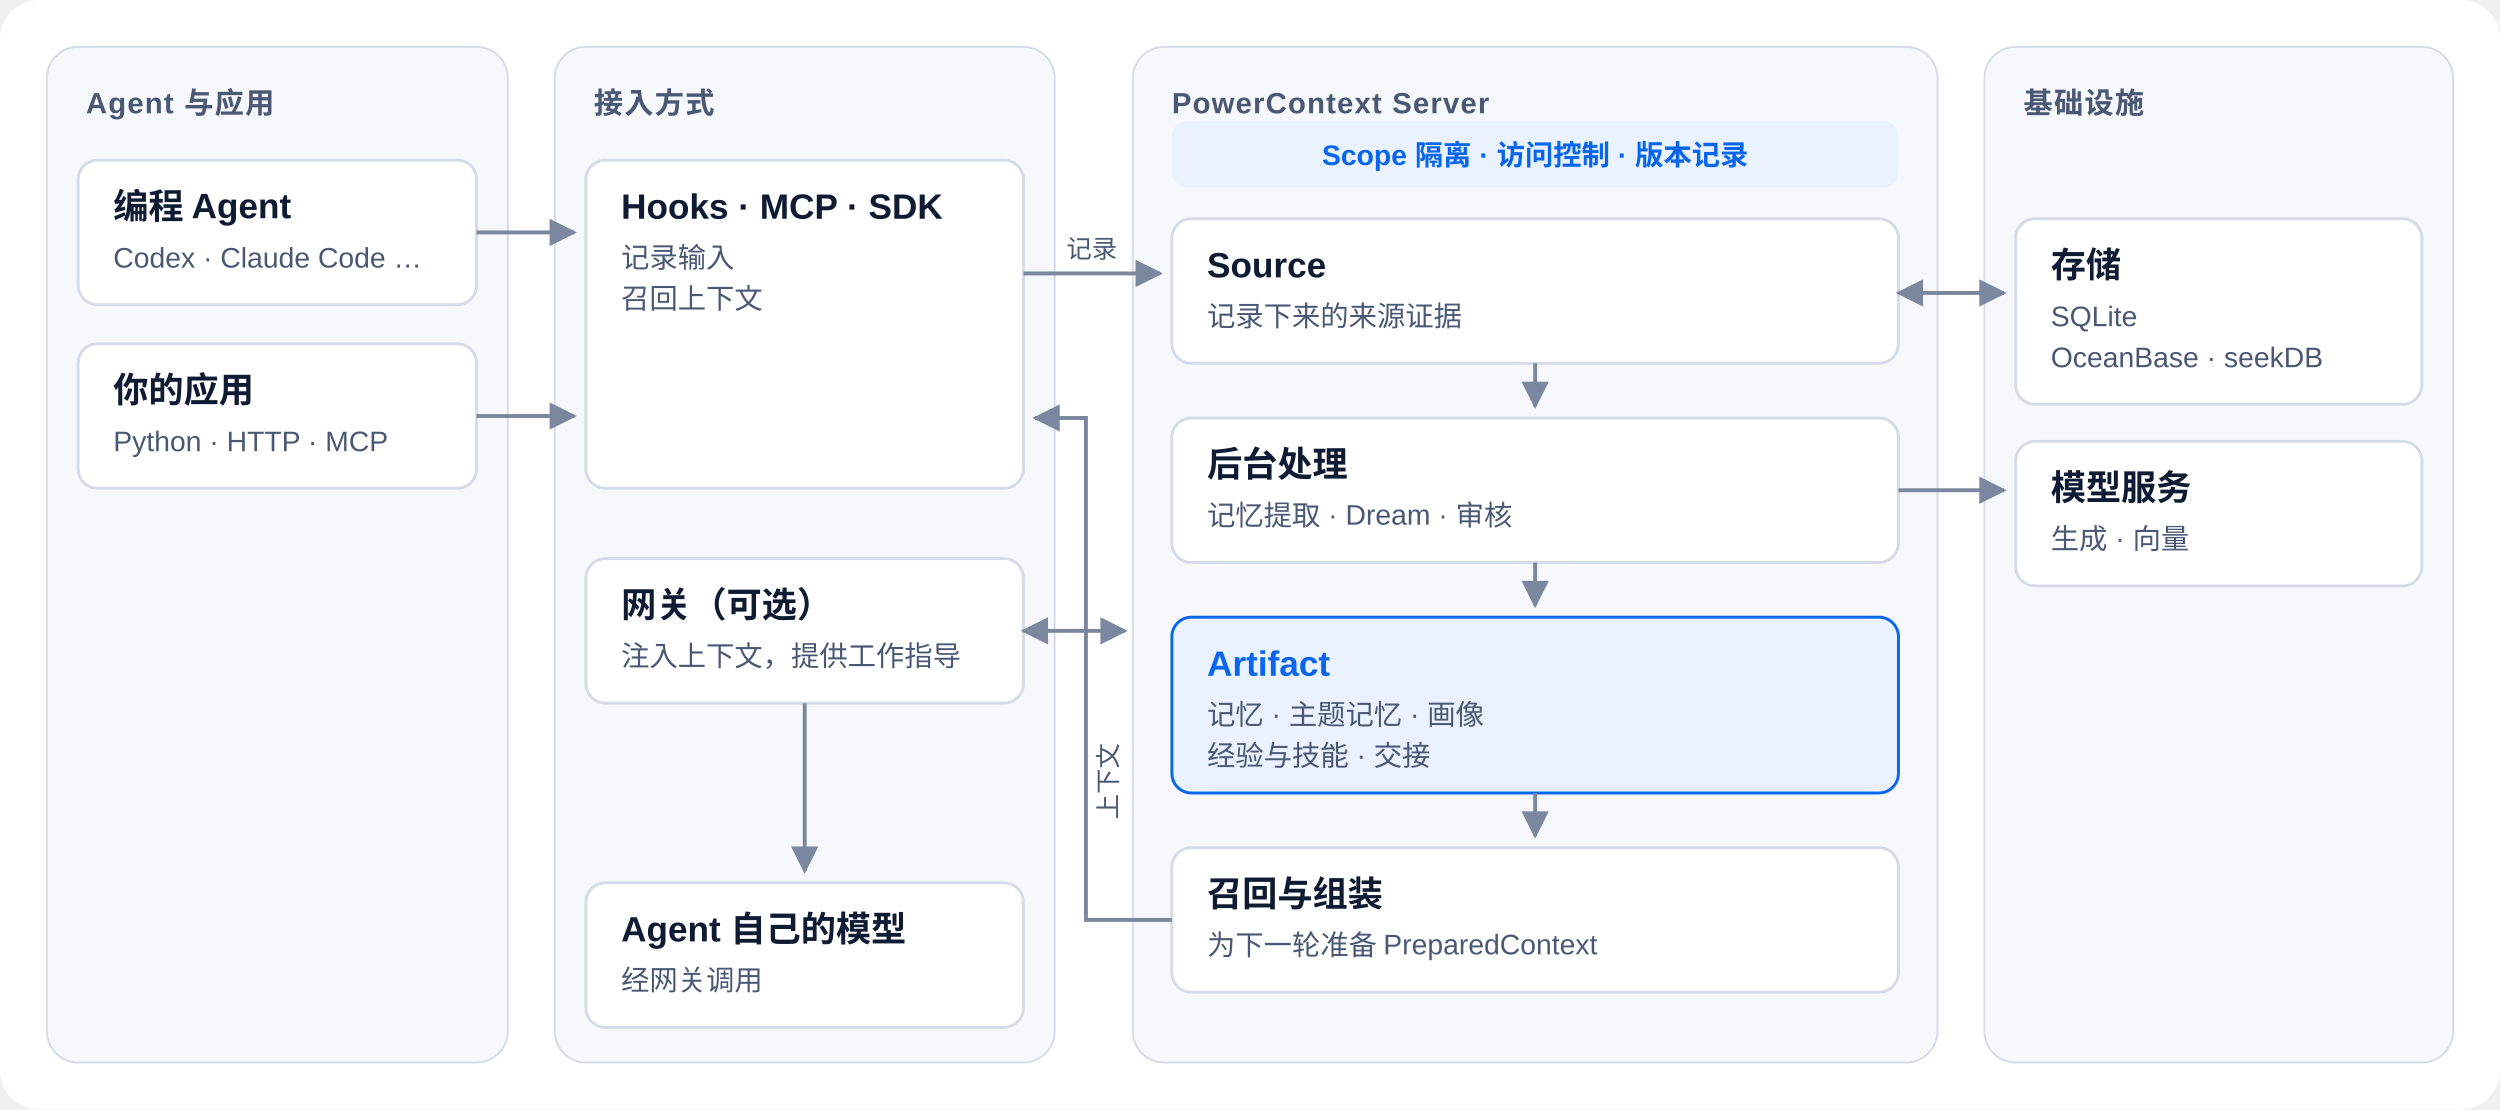
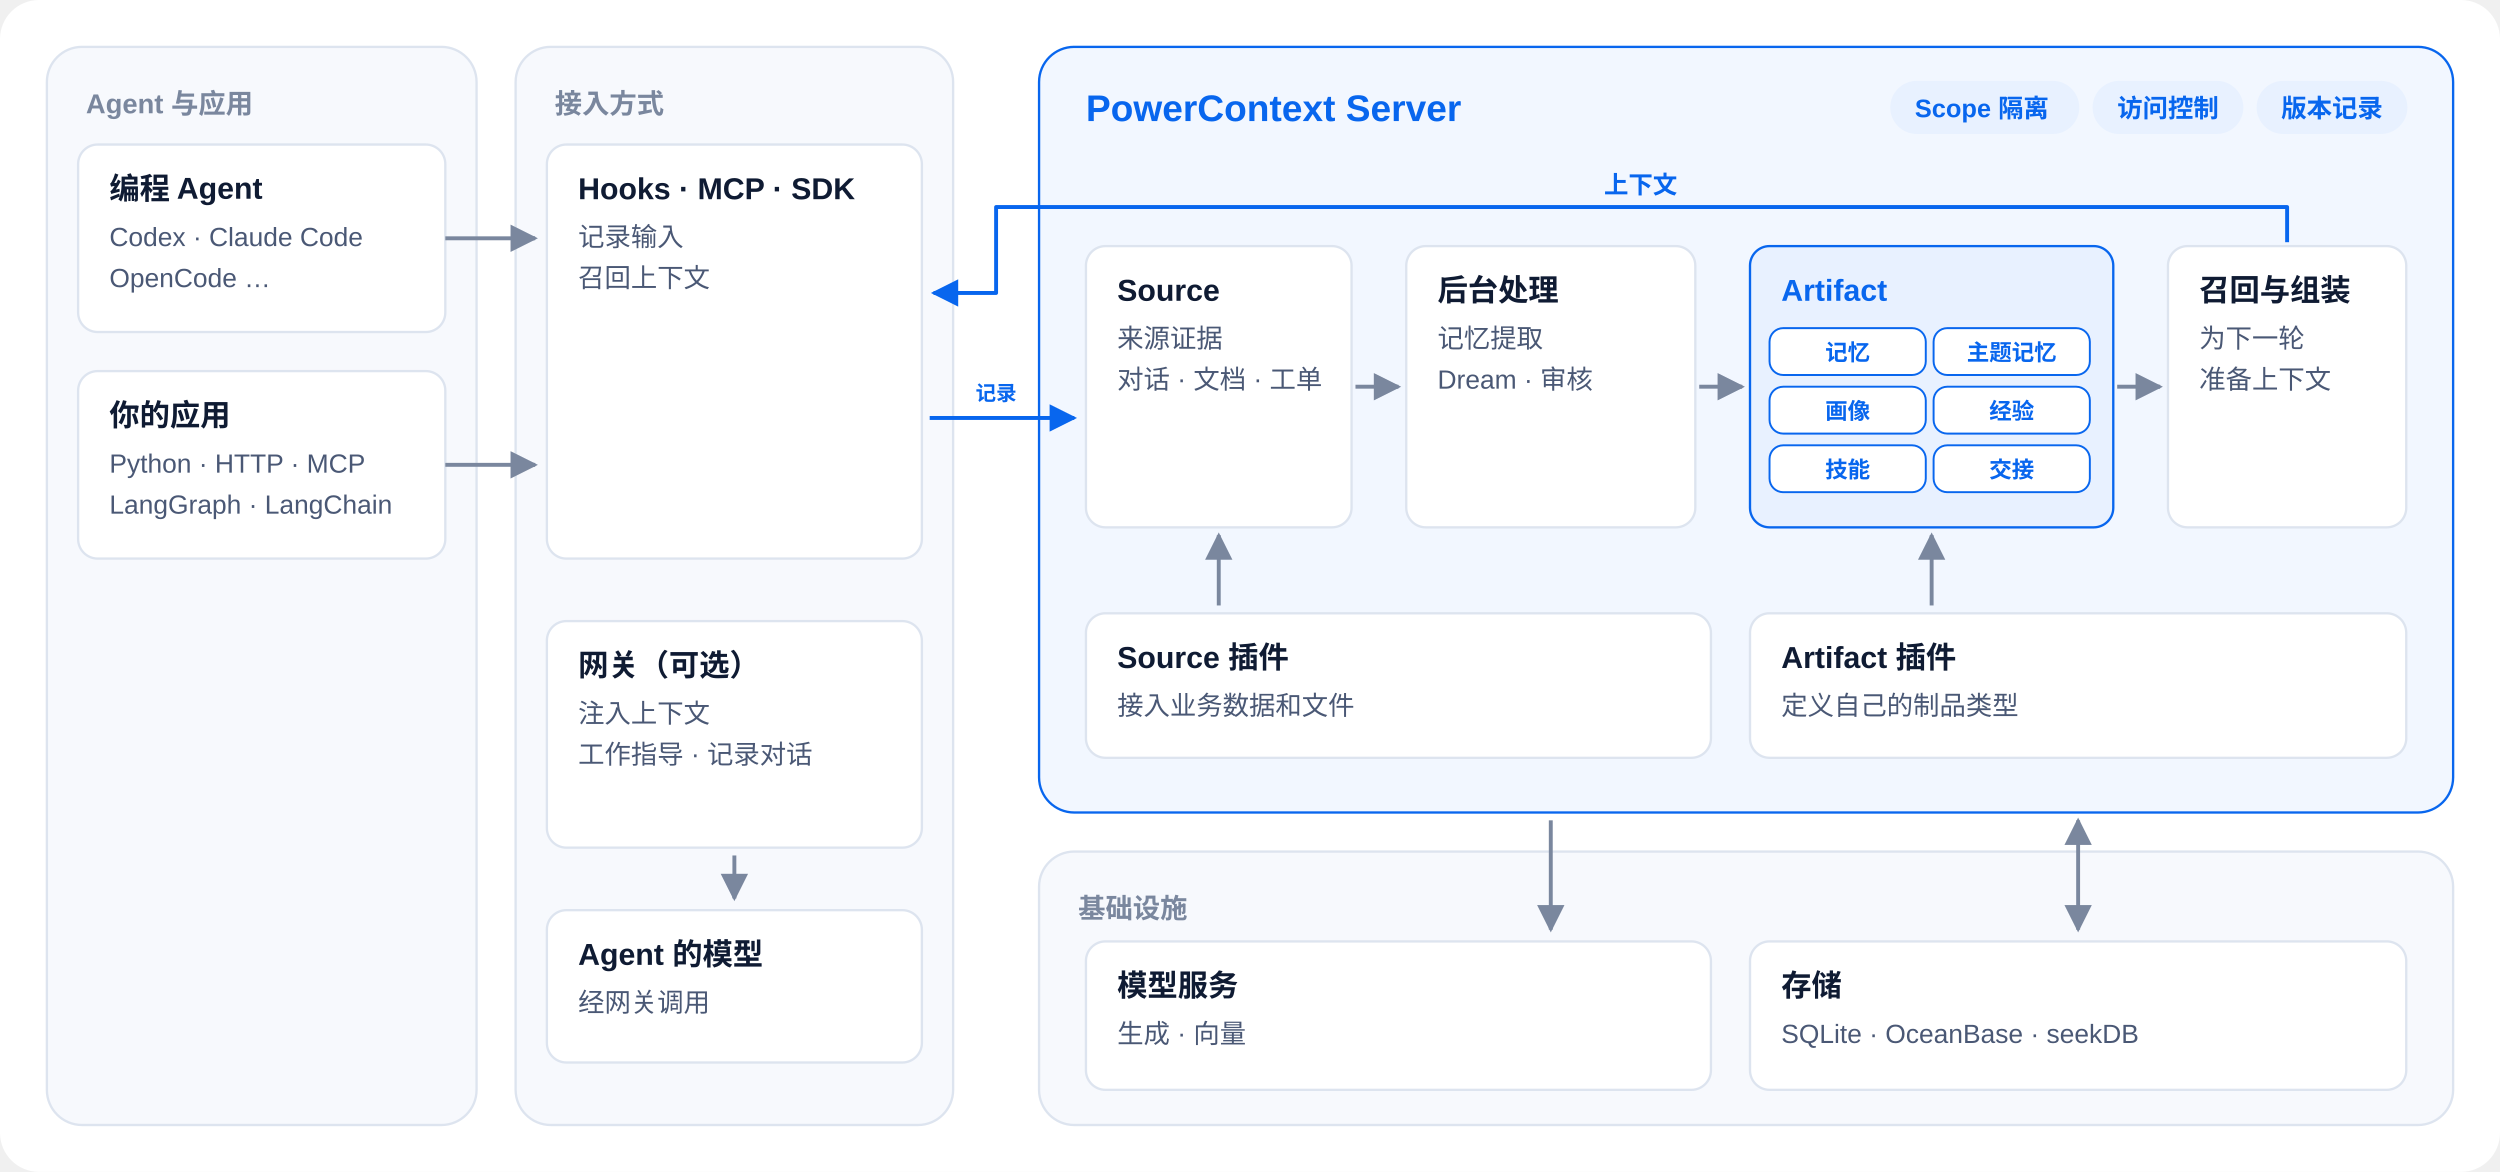
- <svg xmlns="http://www.w3.org/2000/svg" width="1280" height="568" viewBox="0 0 1280 568" role="img" aria-labelledby="title">
+ <svg xmlns="http://www.w3.org/2000/svg" width="1280" height="600" viewBox="0 0 1280 600" role="img" aria-labelledby="title">
  <defs>
-     <marker id="head" viewBox="0 0 10 10" refX="9" refY="5" markerWidth="7" markerHeight="7" orient="auto-start-reverse">
+     <marker id="head-muted" viewBox="0 0 10 10" refX="9" refY="5" markerWidth="7" markerHeight="7" orient="auto-start-reverse">
      <path d="M0 0L10 5L0 10Z" fill="#7a879e" />
    </marker>
+     <marker id="head-accent" viewBox="0 0 10 10" refX="9" refY="5" markerWidth="7" markerHeight="7" orient="auto-start-reverse">
+       <path d="M0 0L10 5L0 10Z" fill="#0866ee" />
+     </marker>
  </defs>
-   <rect width="1280" height="568" rx="20" fill="#ffffff" />
+   <rect width="1280" height="600" rx="20" fill="#ffffff" />
  <g font-family="-apple-system,BlinkMacSystemFont,'Segoe UI','PingFang SC','Hiragino Sans','Microsoft YaHei',Arial,sans-serif">
-     <rect x="24" y="24" width="236" height="520" rx="16" fill="#f6f8fc" stroke="#d5dce8" />
-     <text x="44" y="58" font-size="15" font-weight="700" letter-spacing=".04em" fill="#4a5875">Agent 与应用</text>
-     <rect x="40" y="82" width="204" height="74" rx="10" fill="#ffffff" stroke="#d5dce8" stroke-width="1.5" />
-     <text x="58" y="112" font-size="18" font-weight="700" fill="#0f1b33">编程 Agent</text>
-     <text x="58" y="137" font-size="14.5" fill="#4a5875">Codex · Claude Code …</text>
-     <rect x="40" y="176" width="204" height="74" rx="10" fill="#ffffff" stroke="#d5dce8" stroke-width="1.5" />
-     <text x="58" y="206" font-size="18" font-weight="700" fill="#0f1b33">你的应用</text>
-     <text x="58" y="231" font-size="14.5" fill="#4a5875">Python · HTTP · MCP</text>
-     <rect x="284" y="24" width="256" height="520" rx="16" fill="#f6f8fc" stroke="#d5dce8" />
-     <text x="304" y="58" font-size="15" font-weight="700" letter-spacing=".04em" fill="#4a5875">接入方式</text>
-     <path d="M244 119L294 119" stroke="#7a879e" stroke-width="2" fill="none" marker-end="url(#head)" />
-     <path d="M244 213L294 213" stroke="#7a879e" stroke-width="2" fill="none" marker-end="url(#head)" />
-     <rect x="300" y="82" width="224" height="168" rx="10" fill="#ffffff" stroke="#d5dce8" stroke-width="1.5" />
-     <text x="318" y="112" font-size="18" font-weight="700" fill="#0f1b33">Hooks · MCP · SDK</text>
-     <text x="318" y="137" font-size="14.5" fill="#4a5875">记录输入</text>
-     <text x="318" y="158" font-size="14.5" fill="#4a5875">召回上下文</text>
-     <rect x="300" y="286" width="224" height="74" rx="10" fill="#ffffff" stroke="#d5dce8" stroke-width="1.5" />
-     <text x="318" y="316" font-size="18" font-weight="700" fill="#0f1b33">网关（可选）</text>
-     <text x="318" y="341" font-size="14.5" fill="#4a5875">注入上下文，提供工作指导</text>
-     <rect x="300" y="452" width="224" height="74" rx="10" fill="#ffffff" stroke="#d5dce8" stroke-width="1.5" />
-     <text x="318" y="482" font-size="18" font-weight="700" fill="#0f1b33">Agent 自己的模型</text>
-     <text x="318" y="507" font-size="14.5" fill="#4a5875">经网关调用</text>
-     <path d="M412 360L412 446" stroke="#7a879e" stroke-width="2" fill="none" marker-end="url(#head)" />
-     <rect x="580" y="24" width="412" height="520" rx="16" fill="#f6f8fc" stroke="#d5dce8" />
-     <text x="600" y="58" font-size="15" font-weight="700" letter-spacing=".04em" fill="#4a5875">PowerContext Server</text>
-     <rect x="600" y="62" width="372" height="34" rx="8" fill="#eaf2ff" />
-     <text x="786" y="84.5" text-anchor="middle" font-size="14.5" font-weight="600" fill="#0866ee">Scope 隔离 · 访问控制 · 版本记录</text>
-     <rect x="600" y="112" width="372" height="74" rx="10" fill="#ffffff" stroke="#d5dce8" stroke-width="1.5" />
-     <text x="618" y="142" font-size="18" font-weight="700" fill="#0f1b33">Source</text>
-     <text x="618" y="167" font-size="14.5" fill="#4a5875">记录下来的来源证据</text>
-     <rect x="600" y="214" width="372" height="74" rx="10" fill="#ffffff" stroke="#d5dce8" stroke-width="1.5" />
-     <text x="618" y="244" font-size="18" font-weight="700" fill="#0f1b33">后台处理</text>
-     <text x="618" y="269" font-size="14.5" fill="#4a5875">记忆提取 · Dream · 审核</text>
-     <rect x="600" y="316" width="372" height="90" rx="10" fill="#eaf2ff" stroke="#0866ee" stroke-width="1.5" />
-     <text x="618" y="346" font-size="18" font-weight="700" fill="#0866ee">Artifact</text>
-     <text x="618" y="371" font-size="14.5" fill="#4a5875">记忆 · 主题记忆 · 画像</text>
-     <text x="618" y="392" font-size="14.5" fill="#4a5875">经验与技能 · 交接</text>
-     <rect x="600" y="434" width="372" height="74" rx="10" fill="#ffffff" stroke="#d5dce8" stroke-width="1.5" />
-     <text x="618" y="464" font-size="18" font-weight="700" fill="#0f1b33">召回与组装</text>
-     <text x="618" y="489" font-size="14.5" fill="#4a5875">为下一轮准备 PreparedContext</text>
-     <path d="M786 186L786 208" stroke="#7a879e" stroke-width="2" fill="none" marker-end="url(#head)" />
-     <path d="M786 288L786 310" stroke="#7a879e" stroke-width="2" fill="none" marker-end="url(#head)" />
-     <path d="M786 406L786 428" stroke="#7a879e" stroke-width="2" fill="none" marker-end="url(#head)" />
-     <path d="M524 140L594 140" stroke="#7a879e" stroke-width="2" fill="none" marker-end="url(#head)" />
-     <text x="559.0" y="132.0" text-anchor="middle" font-size="13" fill="#4a5875">记录</text>
-     <path d="M524 323L576 323" stroke="#7a879e" stroke-width="2" fill="none" marker-end="url(#head)" marker-start="url(#head)" />
-     <path d="M600 471H556V214H530" stroke="#7a879e" stroke-width="2" fill="none" marker-end="url(#head)" />
-     <text x="572" y="400" font-size="13" fill="#4a5875" transform="rotate(-90 572 400)" text-anchor="middle">上下文</text>
-     <rect x="1016" y="24" width="240" height="520" rx="16" fill="#f6f8fc" stroke="#d5dce8" />
-     <text x="1036" y="58" font-size="15" font-weight="700" letter-spacing=".04em" fill="#4a5875">基础设施</text>
-     <rect x="1032" y="112" width="208" height="95" rx="10" fill="#ffffff" stroke="#d5dce8" stroke-width="1.5" />
-     <text x="1050" y="142" font-size="18" font-weight="700" fill="#0f1b33">存储</text>
-     <text x="1050" y="167" font-size="14.5" fill="#4a5875">SQLite</text>
-     <text x="1050" y="188" font-size="14.5" fill="#4a5875">OceanBase · seekDB</text>
-     <rect x="1032" y="226" width="208" height="74" rx="10" fill="#ffffff" stroke="#d5dce8" stroke-width="1.5" />
-     <text x="1050" y="256" font-size="18" font-weight="700" fill="#0f1b33">模型服务</text>
-     <text x="1050" y="281" font-size="14.5" fill="#4a5875">生成 · 向量</text>
-     <path d="M972 150L1026 150" stroke="#7a879e" stroke-width="2" fill="none" marker-end="url(#head)" marker-start="url(#head)" />
-     <path d="M972 251L1026 251" stroke="#7a879e" stroke-width="2" fill="none" marker-end="url(#head)" />
+     <rect x="24" y="24" width="220" height="552" rx="18" fill="#f7f9fd" stroke="#dde4ef" stroke-width="1.2" />
+     <text x="44" y="58" font-size="14" font-weight="700" fill="#7a879e" text-anchor="start">Agent 与应用</text>
+     <rect x="40" y="74" width="188" height="96" rx="10" fill="#ffffff" stroke="#dde4ef" stroke-width="1.2" />
+     <text x="56" y="102" font-size="15.5" font-weight="700" fill="#0f1b33" text-anchor="start">编程 Agent</text>
+     <text x="56" y="126" font-size="13.5" font-weight="400" fill="#4a5875" text-anchor="start">Codex · Claude Code</text>
+     <text x="56" y="147" font-size="13.5" font-weight="400" fill="#4a5875" text-anchor="start">OpenCode …</text>
+     <rect x="40" y="190" width="188" height="96" rx="10" fill="#ffffff" stroke="#dde4ef" stroke-width="1.2" />
+     <text x="56" y="218" font-size="15.5" font-weight="700" fill="#0f1b33" text-anchor="start">你的应用</text>
+     <text x="56" y="242" font-size="13.5" font-weight="400" fill="#4a5875" text-anchor="start">Python · HTTP · MCP</text>
+     <text x="56" y="263" font-size="13.5" font-weight="400" fill="#4a5875" text-anchor="start">LangGraph · LangChain</text>
+     <rect x="264" y="24" width="224" height="552" rx="18" fill="#f7f9fd" stroke="#dde4ef" stroke-width="1.2" />
+     <text x="284" y="58" font-size="14" font-weight="700" fill="#7a879e" text-anchor="start">接入方式</text>
+     <path d="M228 122H274" stroke="#7a879e" stroke-width="2" fill="none" stroke-linejoin="round" marker-end="url(#head-muted)" />
+     <path d="M228 238H274" stroke="#7a879e" stroke-width="2" fill="none" stroke-linejoin="round" marker-end="url(#head-muted)" />
+     <rect x="280" y="74" width="192" height="212" rx="10" fill="#ffffff" stroke="#dde4ef" stroke-width="1.2" />
+     <text x="296" y="102" font-size="15.5" font-weight="700" fill="#0f1b33" text-anchor="start">Hooks · MCP · SDK</text>
+     <text x="296" y="126" font-size="13.5" font-weight="400" fill="#4a5875" text-anchor="start">记录输入</text>
+     <text x="296" y="147" font-size="13.5" font-weight="400" fill="#4a5875" text-anchor="start">召回上下文</text>
+     <rect x="280" y="318" width="192" height="116" rx="10" fill="#ffffff" stroke="#dde4ef" stroke-width="1.2" />
+     <text x="296" y="346" font-size="15.5" font-weight="700" fill="#0f1b33" text-anchor="start">网关（可选）</text>
+     <text x="296" y="370" font-size="13.5" font-weight="400" fill="#4a5875" text-anchor="start">注入上下文</text>
+     <text x="296" y="391" font-size="13.5" font-weight="400" fill="#4a5875" text-anchor="start">工作指导 · 记录对话</text>
+     <rect x="280" y="466" width="192" height="78" rx="10" fill="#ffffff" stroke="#dde4ef" stroke-width="1.2" />
+     <text x="296" y="494" font-size="15.5" font-weight="700" fill="#0f1b33" text-anchor="start">Agent 的模型</text>
+     <text x="296" y="518" font-size="13.5" font-weight="400" fill="#4a5875" text-anchor="start">经网关调用</text>
+     <path d="M376 438V460" stroke="#7a879e" stroke-width="2" fill="none" stroke-linejoin="round" marker-end="url(#head-muted)" />
+     <rect x="532" y="24" width="724" height="392" rx="18" fill="#f2f7ff" stroke="#0866ee" stroke-width="1.2" />
+     <text x="552" y="58" font-size="14" font-weight="700" fill="#7a879e" text-anchor="start" />
+     <text x="556" y="62" font-size="19" font-weight="800" fill="#0866ee" text-anchor="start">PowerContext Server</text>
+     <rect x="968.4" y="42" width="95.6" height="26" rx="13" fill="#e8f1ff" stroke="#e8f1ff" stroke-width="1.2" />
+     <text x="980.4" y="60" font-size="13" font-weight="600" fill="#0866ee" text-anchor="start">Scope 隔离</text>
+     <rect x="1072.0" y="42" width="76" height="26" rx="13" fill="#e8f1ff" stroke="#e8f1ff" stroke-width="1.2" />
+     <text x="1084.0" y="60" font-size="13" font-weight="600" fill="#0866ee" text-anchor="start">访问控制</text>
+     <rect x="1156.0" y="42" width="76" height="26" rx="13" fill="#e8f1ff" stroke="#e8f1ff" stroke-width="1.2" />
+     <text x="1168.0" y="60" font-size="13" font-weight="600" fill="#0866ee" text-anchor="start">版本记录</text>
+     <rect x="556" y="126" width="136" height="144" rx="10" fill="#ffffff" stroke="#dde4ef" stroke-width="1.2" />
+     <text x="572" y="154" font-size="15.5" font-weight="700" fill="#0f1b33" text-anchor="start">Source</text>
+     <text x="572" y="178" font-size="13.5" font-weight="400" fill="#4a5875" text-anchor="start">来源证据</text>
+     <text x="572" y="199" font-size="13.5" font-weight="400" fill="#4a5875" text-anchor="start">对话 · 文档 · 工单</text>
+     <rect x="720" y="126" width="148" height="144" rx="10" fill="#ffffff" stroke="#dde4ef" stroke-width="1.2" />
+     <text x="736" y="154" font-size="15.5" font-weight="700" fill="#0f1b33" text-anchor="start">后台处理</text>
+     <text x="736" y="178" font-size="13.5" font-weight="400" fill="#4a5875" text-anchor="start">记忆提取</text>
+     <text x="736" y="199" font-size="13.5" font-weight="400" fill="#4a5875" text-anchor="start">Dream · 审核</text>
+     <rect x="896" y="126" width="186" height="144" rx="10" fill="#e8f1ff" stroke="#0866ee" stroke-width="1.2" />
+     <text x="912" y="154" font-size="15.5" font-weight="700" fill="#0866ee" text-anchor="start">Artifact</text>
+     <rect x="906" y="168" width="80" height="24" rx="7" fill="#ffffff" stroke="#0866ee" stroke-width="1" />
+     <text x="946" y="184.5" font-size="11.5" font-weight="600" fill="#0866ee" text-anchor="middle">记忆</text>
+     <rect x="990" y="168" width="80" height="24" rx="7" fill="#ffffff" stroke="#0866ee" stroke-width="1" />
+     <text x="1030" y="184.5" font-size="11.5" font-weight="600" fill="#0866ee" text-anchor="middle">主题记忆</text>
+     <rect x="906" y="198" width="80" height="24" rx="7" fill="#ffffff" stroke="#0866ee" stroke-width="1" />
+     <text x="946" y="214.5" font-size="11.5" font-weight="600" fill="#0866ee" text-anchor="middle">画像</text>
+     <rect x="990" y="198" width="80" height="24" rx="7" fill="#ffffff" stroke="#0866ee" stroke-width="1" />
+     <text x="1030" y="214.5" font-size="11.5" font-weight="600" fill="#0866ee" text-anchor="middle">经验</text>
+     <rect x="906" y="228" width="80" height="24" rx="7" fill="#ffffff" stroke="#0866ee" stroke-width="1" />
+     <text x="946" y="244.5" font-size="11.5" font-weight="600" fill="#0866ee" text-anchor="middle">技能</text>
+     <rect x="990" y="228" width="80" height="24" rx="7" fill="#ffffff" stroke="#0866ee" stroke-width="1" />
+     <text x="1030" y="244.5" font-size="11.5" font-weight="600" fill="#0866ee" text-anchor="middle">交接</text>
+     <rect x="1110" y="126" width="122" height="144" rx="10" fill="#ffffff" stroke="#dde4ef" stroke-width="1.2" />
+     <text x="1126" y="154" font-size="15.5" font-weight="700" fill="#0f1b33" text-anchor="start">召回与组装</text>
+     <text x="1126" y="178" font-size="13.5" font-weight="400" fill="#4a5875" text-anchor="start">为下一轮</text>
+     <text x="1126" y="199" font-size="13.5" font-weight="400" fill="#4a5875" text-anchor="start">准备上下文</text>
+     <path d="M694 198H716" stroke="#7a879e" stroke-width="2" fill="none" stroke-linejoin="round" marker-end="url(#head-muted)" />
+     <path d="M870 198H892" stroke="#7a879e" stroke-width="2" fill="none" stroke-linejoin="round" marker-end="url(#head-muted)" />
+     <path d="M1084 198H1106" stroke="#7a879e" stroke-width="2" fill="none" stroke-linejoin="round" marker-end="url(#head-muted)" />
+     <rect x="556" y="314" width="320" height="74" rx="10" fill="#ffffff" stroke="#dde4ef" stroke-width="1.2" />
+     <text x="572" y="342" font-size="15.5" font-weight="700" fill="#0f1b33" text-anchor="start">Source 插件</text>
+     <text x="572" y="366" font-size="13.5" font-weight="400" fill="#4a5875" text-anchor="start">接入业务数据和文件</text>
+     <rect x="896" y="314" width="336" height="74" rx="10" fill="#ffffff" stroke="#dde4ef" stroke-width="1.2" />
+     <text x="912" y="342" font-size="15.5" font-weight="700" fill="#0f1b33" text-anchor="start">Artifact 插件</text>
+     <text x="912" y="366" font-size="13.5" font-weight="400" fill="#4a5875" text-anchor="start">定义自己的制品类型</text>
+     <path d="M624 310V274" stroke="#7a879e" stroke-width="2" fill="none" stroke-linejoin="round" marker-end="url(#head-muted)" />
+     <path d="M989 310V274" stroke="#7a879e" stroke-width="2" fill="none" stroke-linejoin="round" marker-end="url(#head-muted)" />
+     <path d="M476 214H550" stroke="#0866ee" stroke-width="2" fill="none" stroke-linejoin="round" marker-end="url(#head-accent)" />
+     <text x="510" y="205" font-size="10.5" font-weight="600" fill="#0866ee" text-anchor="middle">记录</text>
+     <path d="M1171 124V106H510V150H478" stroke="#0866ee" stroke-width="2" fill="none" stroke-linejoin="round" marker-end="url(#head-accent)" />
+     <text x="840" y="99" font-size="12.5" font-weight="600" fill="#0866ee" text-anchor="middle">上下文</text>
+     <rect x="532" y="436" width="724" height="140" rx="18" fill="#f7f9fd" stroke="#dde4ef" stroke-width="1.2" />
+     <text x="552" y="470" font-size="14" font-weight="700" fill="#7a879e" text-anchor="start">基础设施</text>
+     <rect x="556" y="482" width="320" height="76" rx="10" fill="#ffffff" stroke="#dde4ef" stroke-width="1.2" />
+     <text x="572" y="510" font-size="15.5" font-weight="700" fill="#0f1b33" text-anchor="start">模型服务</text>
+     <text x="572" y="534" font-size="13.5" font-weight="400" fill="#4a5875" text-anchor="start">生成 · 向量</text>
+     <rect x="896" y="482" width="336" height="76" rx="10" fill="#ffffff" stroke="#dde4ef" stroke-width="1.2" />
+     <text x="912" y="510" font-size="15.5" font-weight="700" fill="#0f1b33" text-anchor="start">存储</text>
+     <text x="912" y="534" font-size="13.5" font-weight="400" fill="#4a5875" text-anchor="start">SQLite · OceanBase · seekDB</text>
+     <path d="M794 420V476" stroke="#7a879e" stroke-width="2" fill="none" stroke-linejoin="round" marker-end="url(#head-muted)" />
+     <path d="M1064 420V476" stroke="#7a879e" stroke-width="2" fill="none" stroke-linejoin="round" marker-end="url(#head-muted)" marker-start="url(#head-muted)" />
  </g>
</svg>
